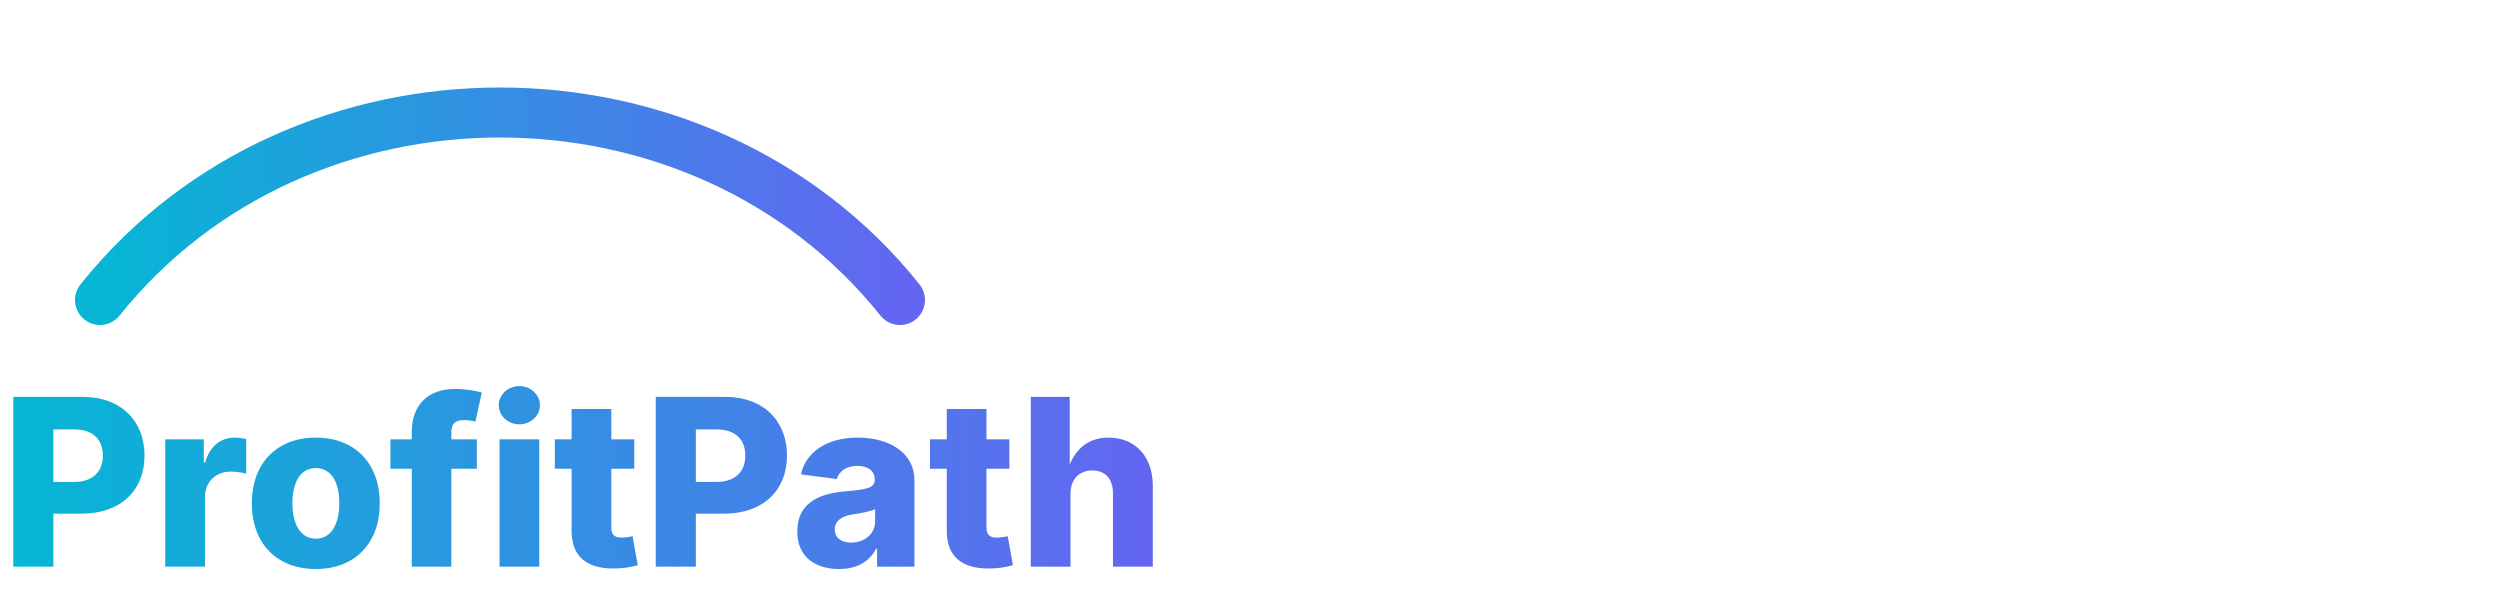
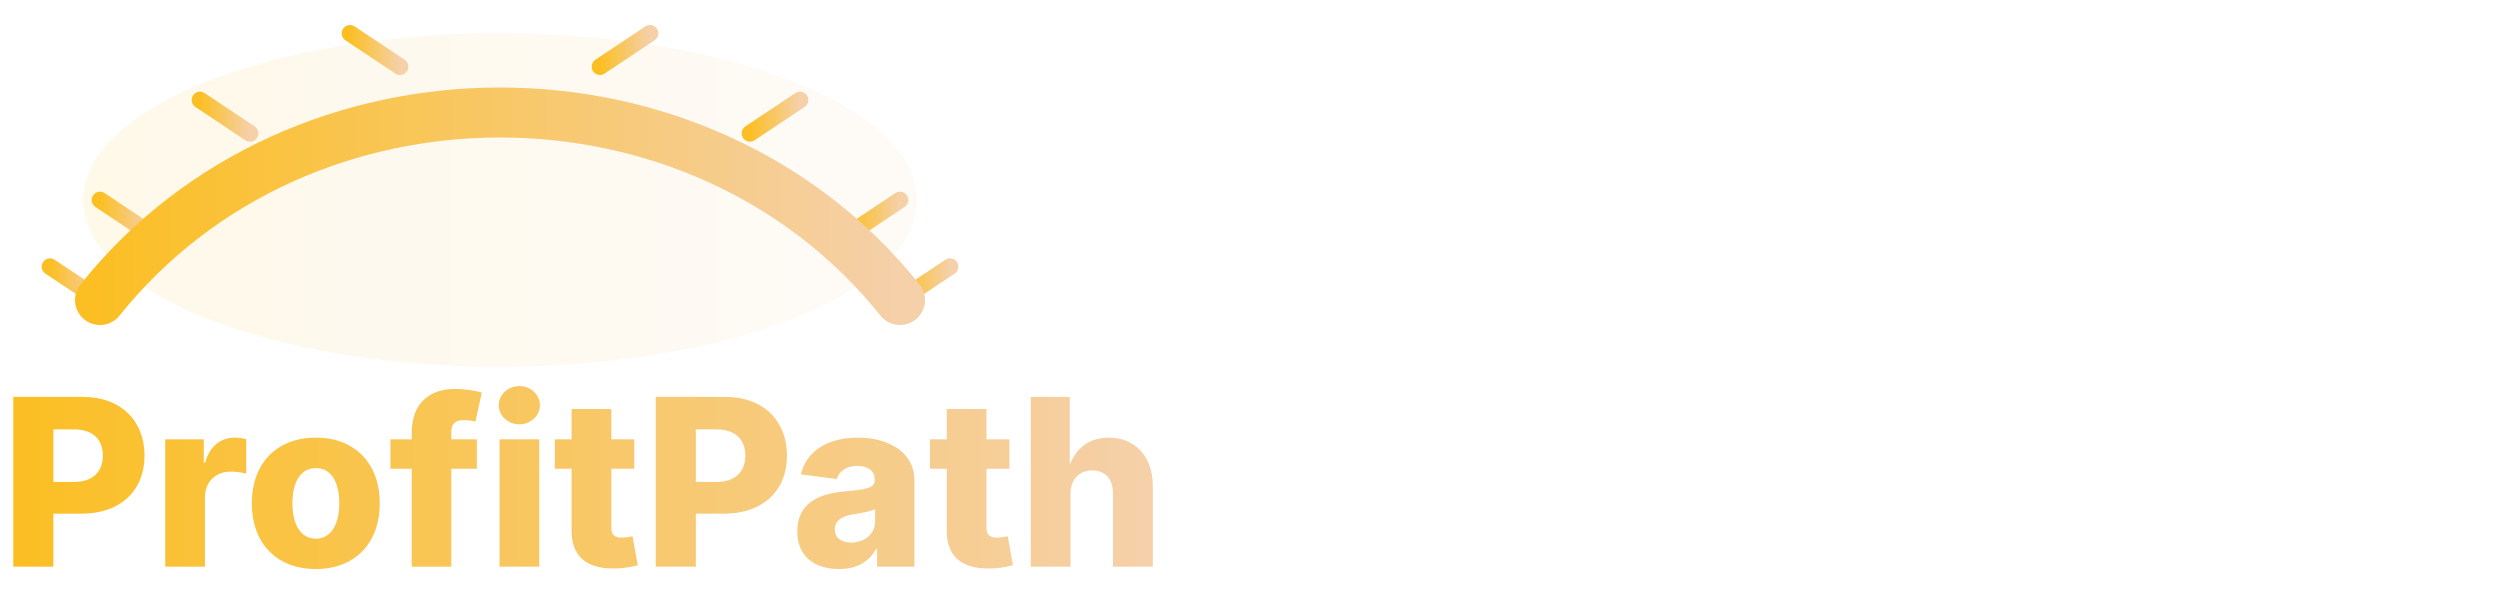
<svg xmlns="http://www.w3.org/2000/svg" viewBox="0 0 300 72" width="300" height="72" aria-hidden="true" focusable="false">
  <defs>
-     <linearGradient id="gradA" x1="0" x2="1">
-       <stop offset="0%" stop-color="#06b6d4" />
-       <stop offset="100%" stop-color="#6366f1" />
+     <linearGradient id="sunGradient" x1="0" x2="1">
+       <stop offset="0%" stop-color="#fbbf24" />
+       <stop offset="100%" stop-color="#f5d0a9" />
    </linearGradient>
  </defs>
  <g transform="translate(0,0)">
-     <path d="M12 36 C36 6, 84 6, 108 36" fill="none" stroke="url(#gradA)" stroke-width="6" stroke-linecap="round" />
+     <ellipse cx="60" cy="24" rx="50" ry="20" fill="url(#sunGradient)" opacity="0.1" />
+     <line x1="12" y1="36" x2="6" y2="32" stroke="url(#sunGradient)" stroke-width="2" stroke-linecap="round" />
+     <line x1="18" y1="28" x2="12" y2="24" stroke="url(#sunGradient)" stroke-width="2" stroke-linecap="round" />
+     <line x1="30" y1="16" x2="24" y2="12" stroke="url(#sunGradient)" stroke-width="2" stroke-linecap="round" />
+     <line x1="48" y1="8" x2="42" y2="4" stroke="url(#sunGradient)" stroke-width="2" stroke-linecap="round" />
+     <line x1="72" y1="8" x2="78" y2="4" stroke="url(#sunGradient)" stroke-width="2" stroke-linecap="round" />
+     <line x1="90" y1="16" x2="96" y2="12" stroke="url(#sunGradient)" stroke-width="2" stroke-linecap="round" />
+     <line x1="102" y1="28" x2="108" y2="24" stroke="url(#sunGradient)" stroke-width="2" stroke-linecap="round" />
+     <line x1="108" y1="36" x2="114" y2="32" stroke="url(#sunGradient)" stroke-width="2" stroke-linecap="round" />
+     <path d="M12 36 C36 6, 84 6, 108 36" fill="none" stroke="url(#sunGradient)" stroke-width="6" stroke-linecap="round" />
  </g>
-   <text x="0" y="68" font-family="Inter, system-ui, -apple-system, 'Segoe UI', Roboto, 'Helvetica Neue', Arial" font-weight="800" font-size="28" fill="url(#gradA)">ProfitPath</text>
+   <text x="0" y="68" font-family="Inter, system-ui, -apple-system, 'Segoe UI', Roboto, 'Helvetica Neue', Arial" font-weight="800" font-size="28" fill="url(#sunGradient)">ProfitPath</text>
</svg>
